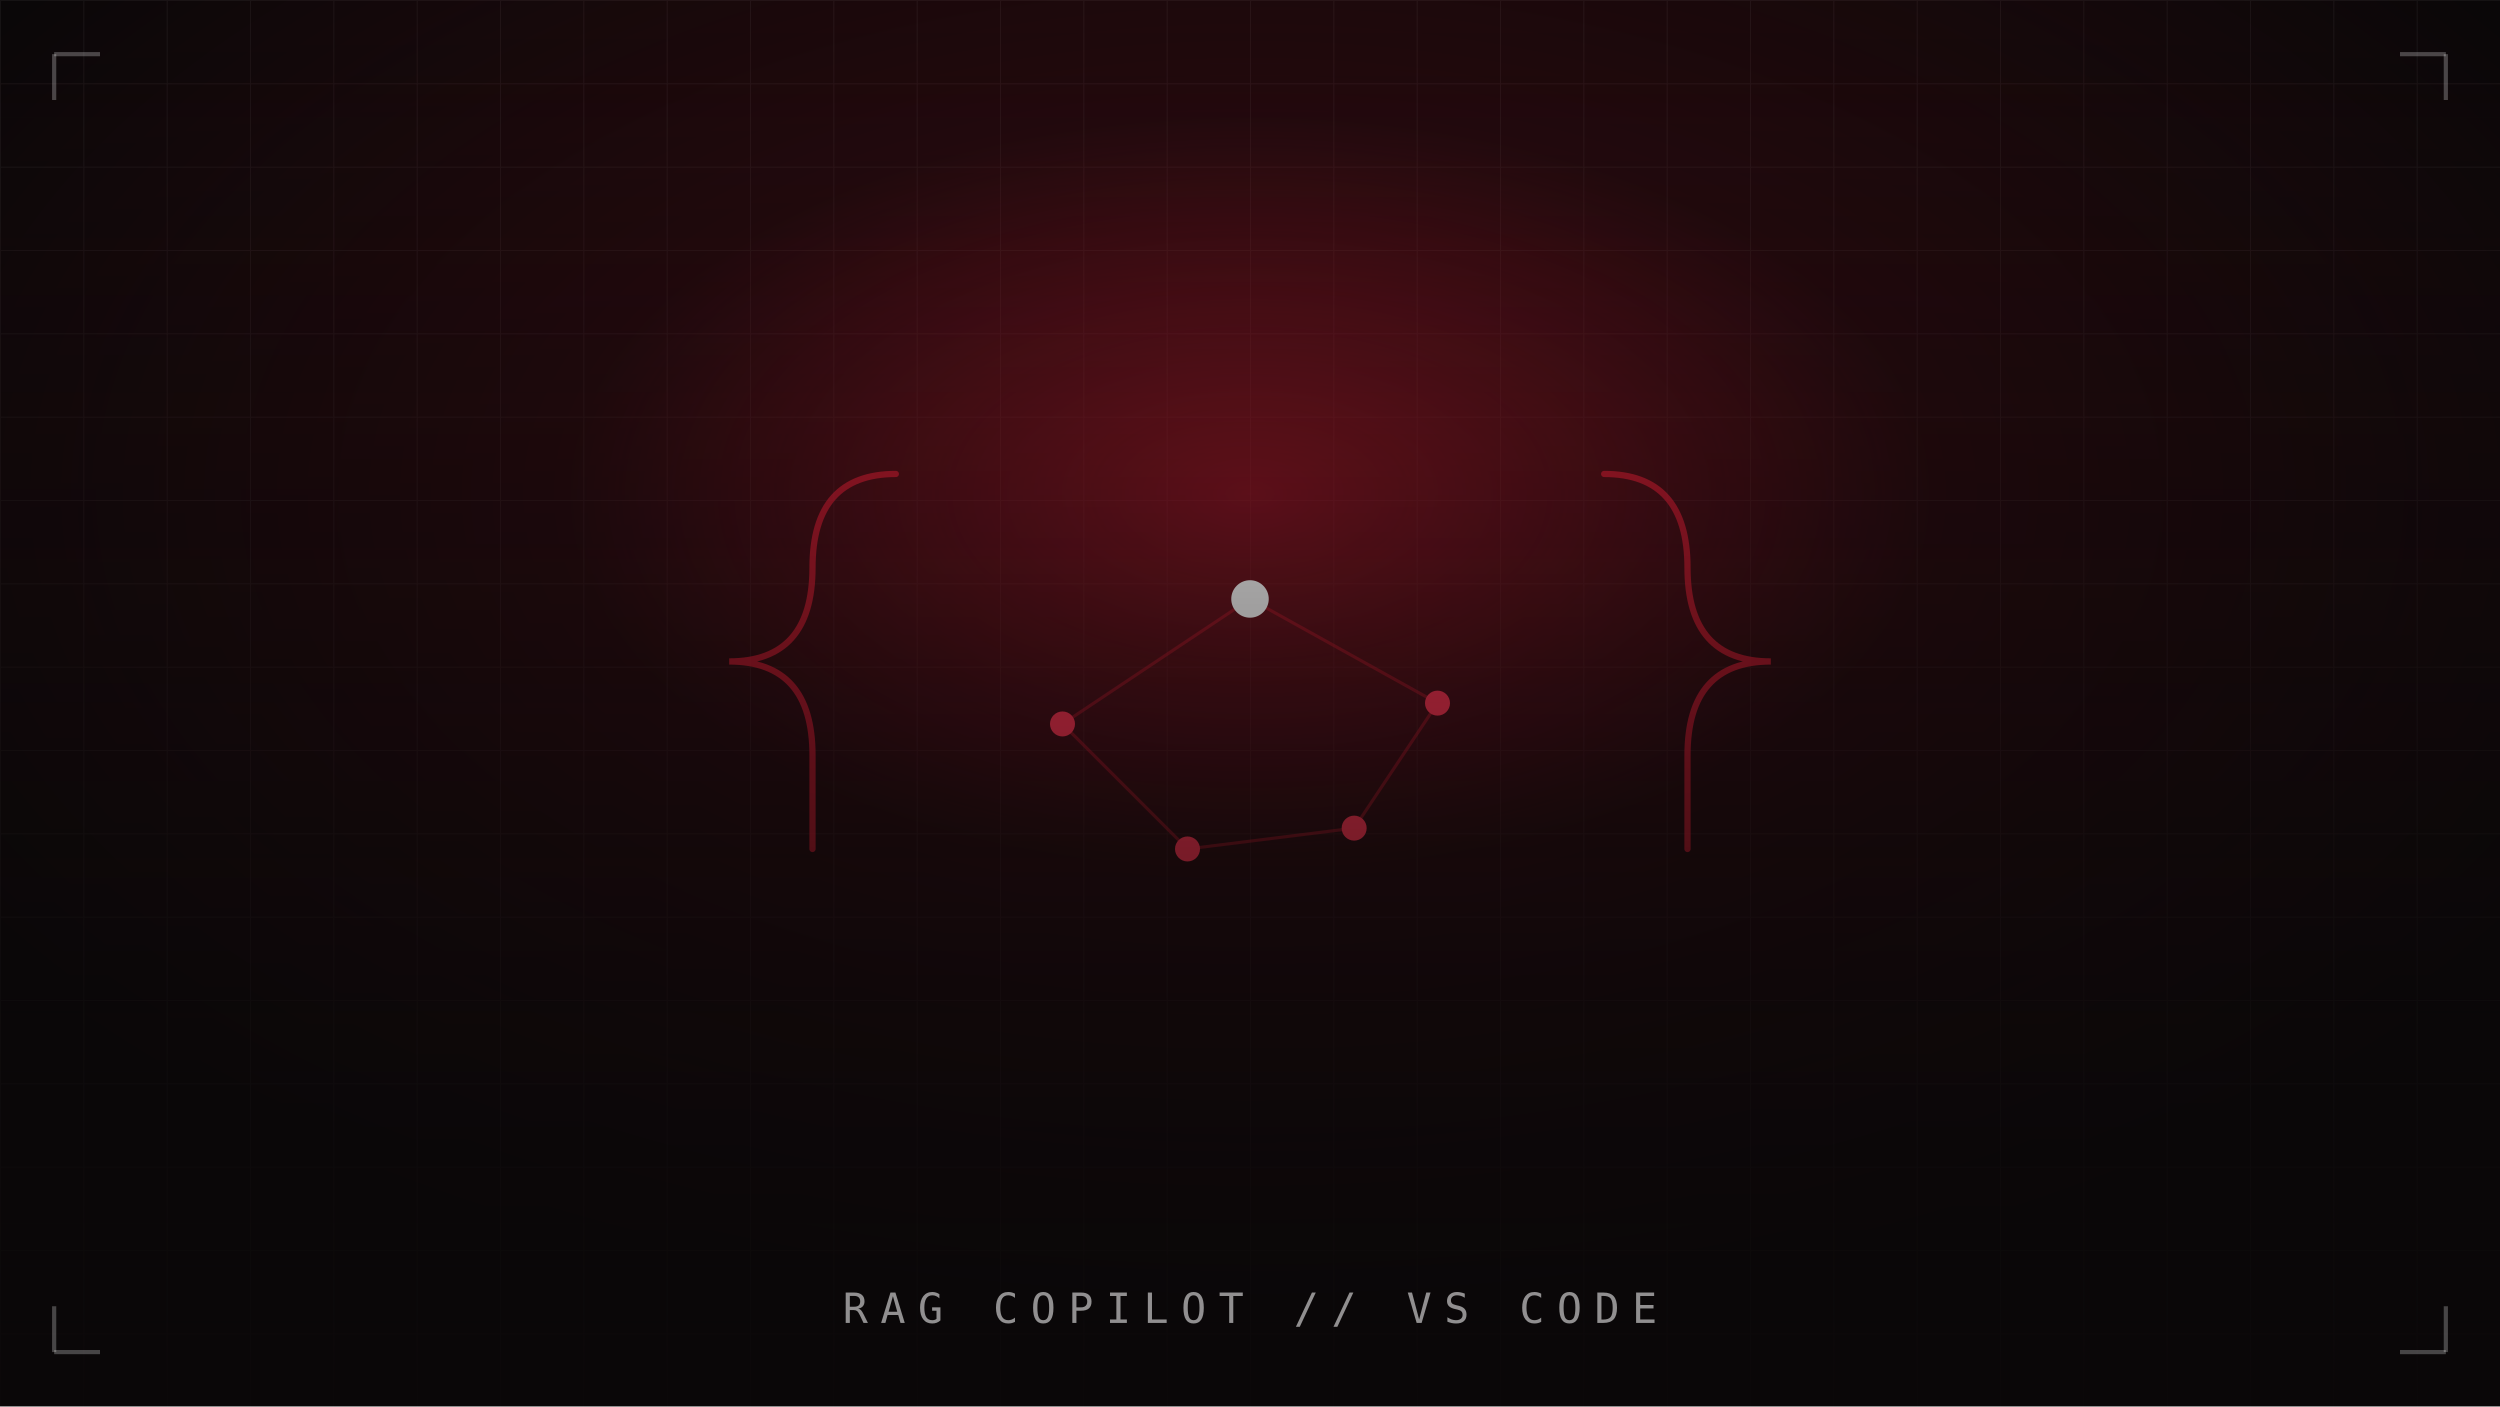
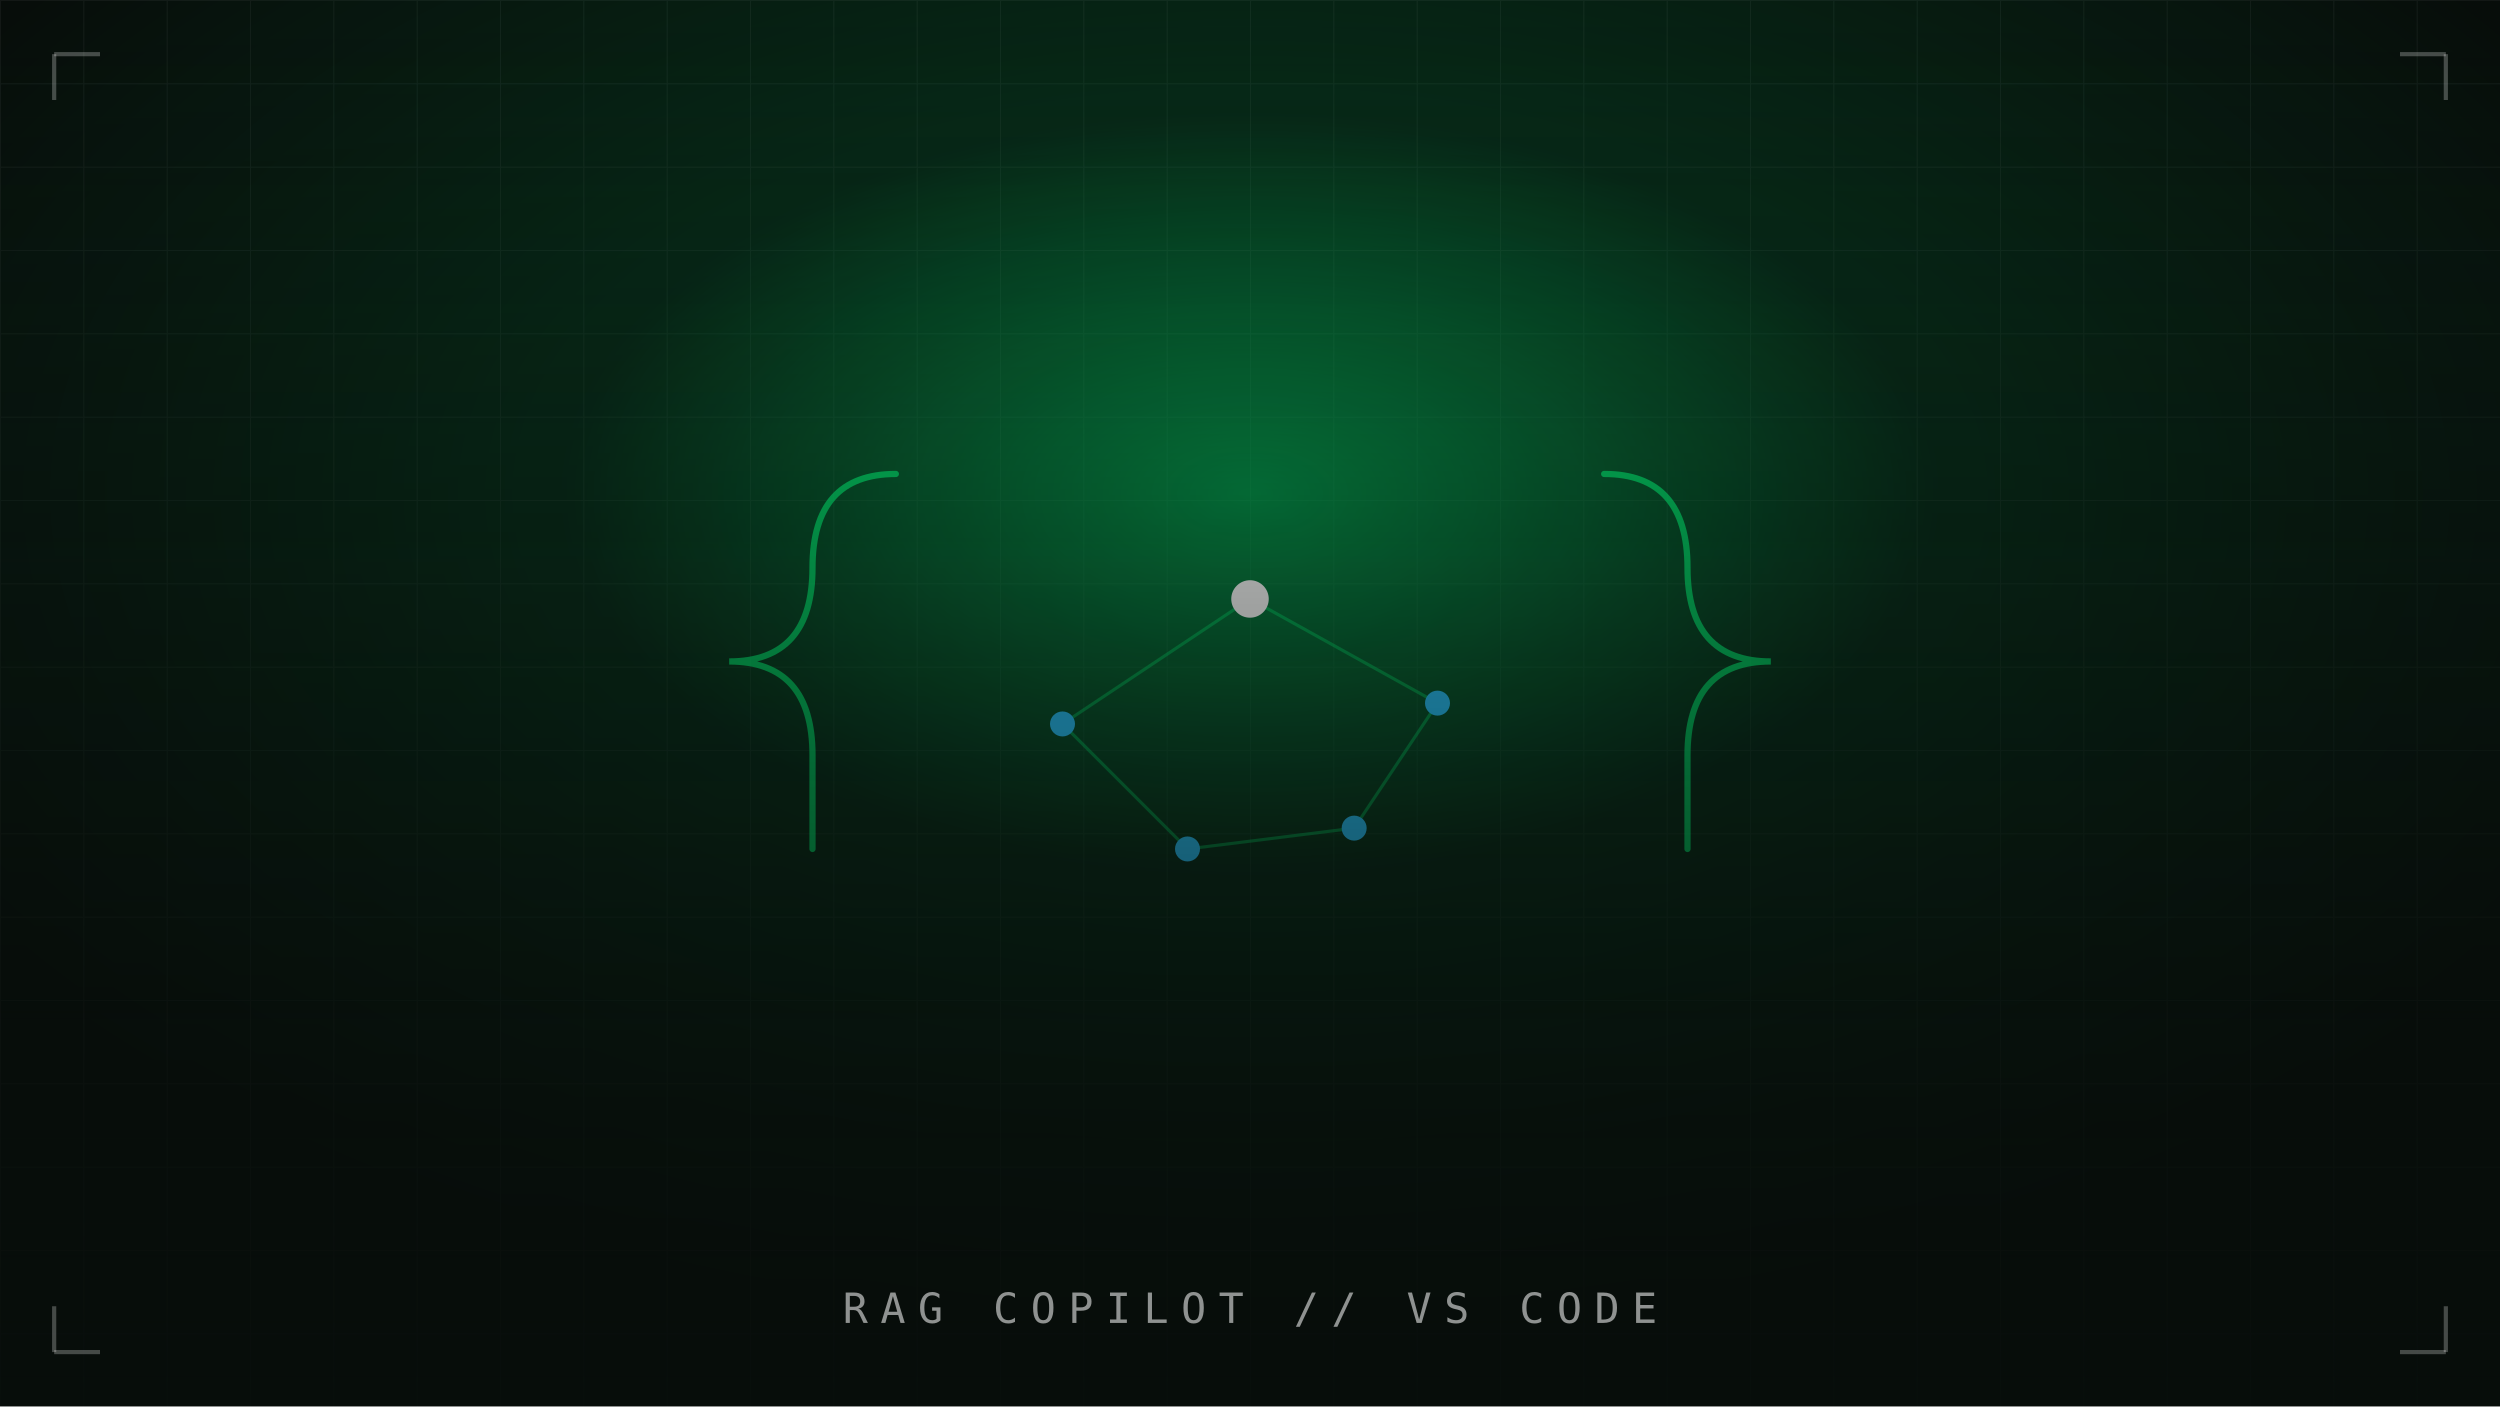
<svg xmlns="http://www.w3.org/2000/svg" viewBox="0 0 1200 675" width="1200" height="675" role="img">
  <defs>
    <radialGradient id="glow-v" cx="50%" cy="35%" r="60%">
-       <stop offset="0%" stop-color="#e11d34" stop-opacity="0.55" />
-       <stop offset="45%" stop-color="#e11d34" stop-opacity="0.12" />
-       <stop offset="100%" stop-color="#e11d34" stop-opacity="0" />
+       <stop offset="0%" stop-color="#00ff7a" stop-opacity="0.55" />
+       <stop offset="45%" stop-color="#00ff7a" stop-opacity="0.12" />
+       <stop offset="100%" stop-color="#00ff7a" stop-opacity="0" />
    </radialGradient>
    <linearGradient id="fade-v" x1="0" y1="0" x2="0" y2="1">
-       <stop offset="0%" stop-color="#0a0708" stop-opacity="0" />
-       <stop offset="100%" stop-color="#0a0708" stop-opacity="0.9" />
+       <stop offset="0%" stop-color="#070d0a" stop-opacity="0" />
+       <stop offset="100%" stop-color="#070d0a" stop-opacity="0.9" />
    </linearGradient>
    <pattern id="grid-v" width="40" height="40" patternUnits="userSpaceOnUse">
      <path d="M40 0H0V40" fill="none" stroke="#ffffff" stroke-opacity="0.05" stroke-width="1" />
    </pattern>
    <filter id="blur-v">
      <feGaussianBlur stdDeviation="6" />
    </filter>
  </defs>
-   <rect width="1200" height="675" fill="#0a0708" />
+   <rect width="1200" height="675" fill="#070d0a" />
  <rect width="1200" height="675" fill="url(#grid-v)" />
  <rect width="1200" height="675" fill="url(#glow-v)" />
-   <path d="M 430 227.5 q -40 0 -40 45 q 0 45 -40 45 q 40 0 40 45 q 0 45 0 45" fill="none" stroke="#e11d34" stroke-opacity="0.7" stroke-width="3" stroke-linecap="round" />
-   <path d="M 770 227.5 q 40 0 40 45 q 0 45 40 45 q -40 0 -40 45 q 0 45 0 45" fill="none" stroke="#e11d34" stroke-opacity="0.7" stroke-width="3" stroke-linecap="round" />
-   <line x1="600" y1="287.5" x2="510" y2="347.5" stroke="#e11d34" stroke-opacity="0.4" stroke-width="1.5" />
-   <line x1="600" y1="287.5" x2="690" y2="337.5" stroke="#e11d34" stroke-opacity="0.4" stroke-width="1.5" />
-   <line x1="510" y1="347.5" x2="570" y2="407.5" stroke="#e11d34" stroke-opacity="0.4" stroke-width="1.5" />
-   <line x1="690" y1="337.5" x2="650" y2="397.5" stroke="#e11d34" stroke-opacity="0.4" stroke-width="1.5" />
-   <line x1="570" y1="407.5" x2="650" y2="397.5" stroke="#e11d34" stroke-opacity="0.4" stroke-width="1.5" />
+   <path d="M 430 227.5 q -40 0 -40 45 q 0 45 -40 45 q 40 0 40 45 q 0 45 0 45" fill="none" stroke="#00ff7a" stroke-opacity="0.7" stroke-width="3" stroke-linecap="round" />
+   <path d="M 770 227.5 q 40 0 40 45 q 0 45 40 45 q -40 0 -40 45 q 0 45 0 45" fill="none" stroke="#00ff7a" stroke-opacity="0.7" stroke-width="3" stroke-linecap="round" />
+   <line x1="600" y1="287.5" x2="510" y2="347.5" stroke="#00ff7a" stroke-opacity="0.4" stroke-width="1.5" />
+   <line x1="600" y1="287.5" x2="690" y2="337.5" stroke="#00ff7a" stroke-opacity="0.4" stroke-width="1.5" />
+   <line x1="510" y1="347.5" x2="570" y2="407.5" stroke="#00ff7a" stroke-opacity="0.4" stroke-width="1.5" />
+   <line x1="690" y1="337.5" x2="650" y2="397.5" stroke="#00ff7a" stroke-opacity="0.4" stroke-width="1.5" />
+   <line x1="570" y1="407.5" x2="650" y2="397.5" stroke="#00ff7a" stroke-opacity="0.4" stroke-width="1.5" />
  <circle cx="600" cy="287.5" r="9" fill="#fff" />
-   <circle cx="510" cy="347.5" r="6" fill="#ff3350" />
-   <circle cx="690" cy="337.5" r="6" fill="#ff3350" />
-   <circle cx="570" cy="407.5" r="6" fill="#ff3350" />
-   <circle cx="650" cy="397.5" r="6" fill="#ff3350" />
+   <circle cx="510" cy="347.5" r="6" fill="#29c6ff" />
+   <circle cx="690" cy="337.5" r="6" fill="#29c6ff" />
+   <circle cx="570" cy="407.5" r="6" fill="#29c6ff" />
+   <circle cx="650" cy="397.5" r="6" fill="#29c6ff" />
  <rect width="1200" height="675" fill="url(#fade-v)" />
  <line x1="26" y1="26" x2="48" y2="26" stroke="#ffffff" stroke-opacity="0.25" stroke-width="2" />
  <line x1="26" y1="26" x2="26" y2="48" stroke="#ffffff" stroke-opacity="0.25" stroke-width="2" />
  <line x1="1174" y1="26" x2="1152" y2="26" stroke="#ffffff" stroke-opacity="0.25" stroke-width="2" />
  <line x1="1174" y1="26" x2="1174" y2="48" stroke="#ffffff" stroke-opacity="0.25" stroke-width="2" />
  <line x1="26" y1="649" x2="48" y2="649" stroke="#ffffff" stroke-opacity="0.25" stroke-width="2" />
  <line x1="26" y1="649" x2="26" y2="627" stroke="#ffffff" stroke-opacity="0.25" stroke-width="2" />
  <line x1="1174" y1="649" x2="1152" y2="649" stroke="#ffffff" stroke-opacity="0.25" stroke-width="2" />
  <line x1="1174" y1="649" x2="1174" y2="627" stroke="#ffffff" stroke-opacity="0.25" stroke-width="2" />
  <text x="600" y="635" text-anchor="middle" font-family="ui-monospace, monospace" font-size="20" letter-spacing="6" fill="#ffffff" fill-opacity="0.55">RAG COPILOT // VS CODE</text>
</svg>
